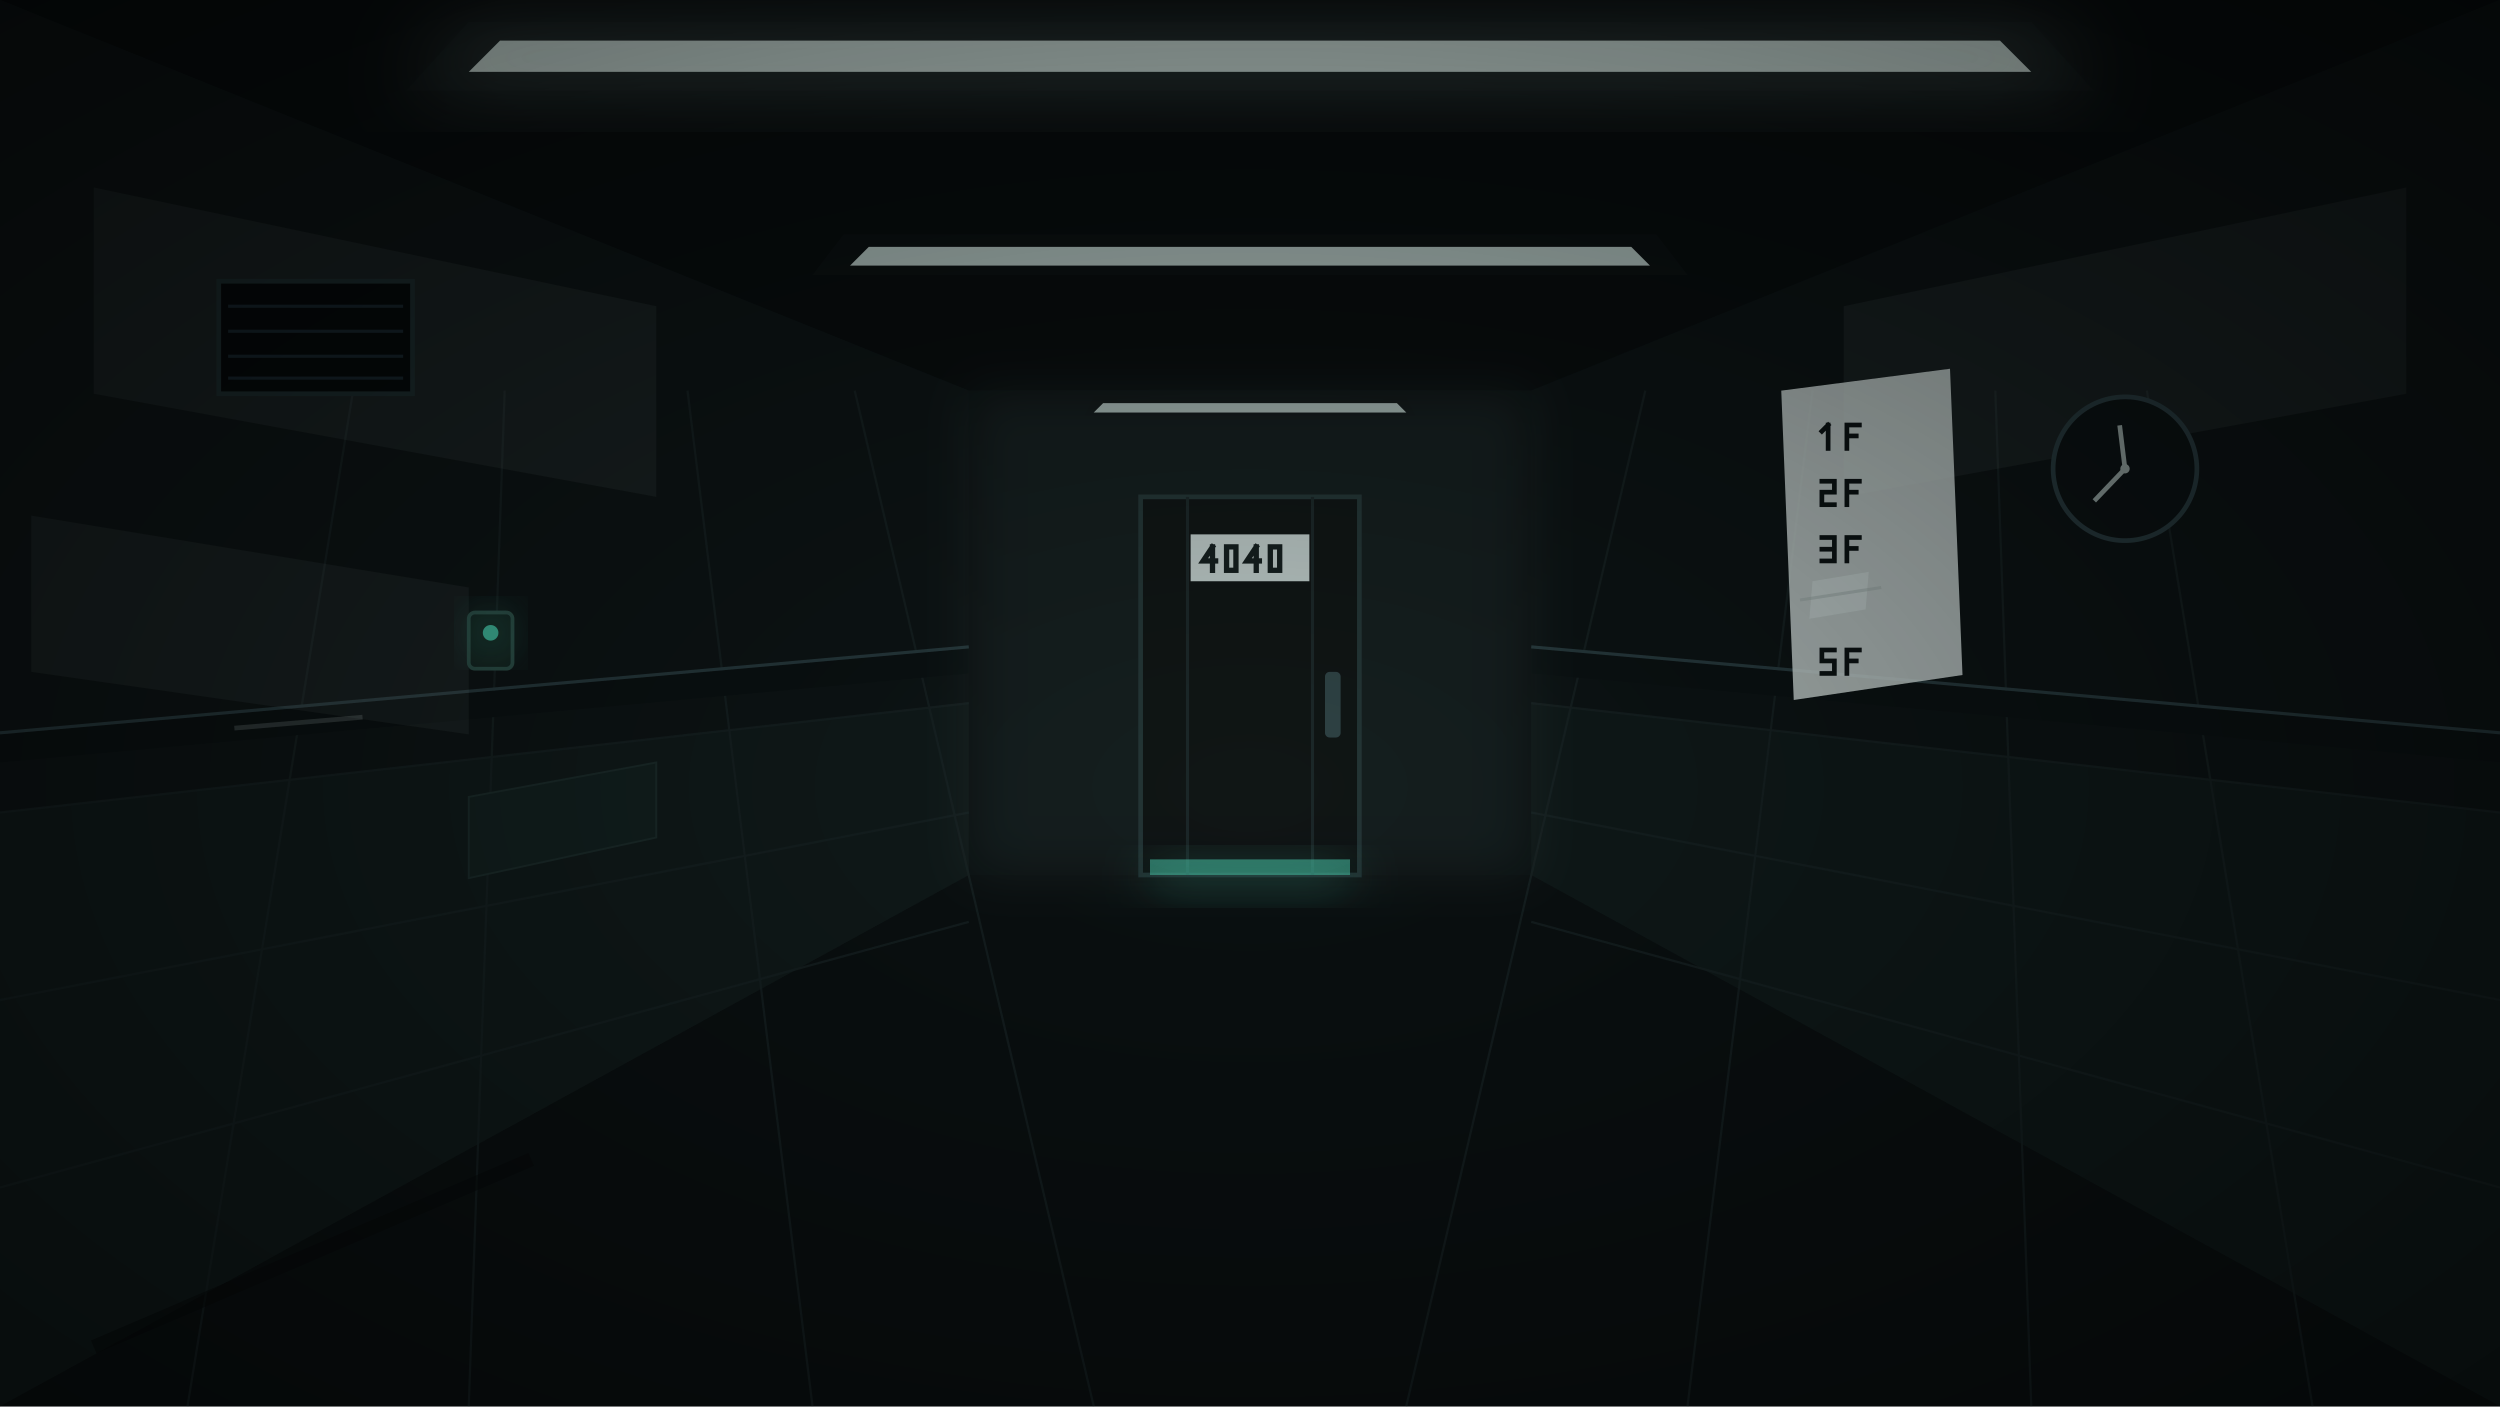
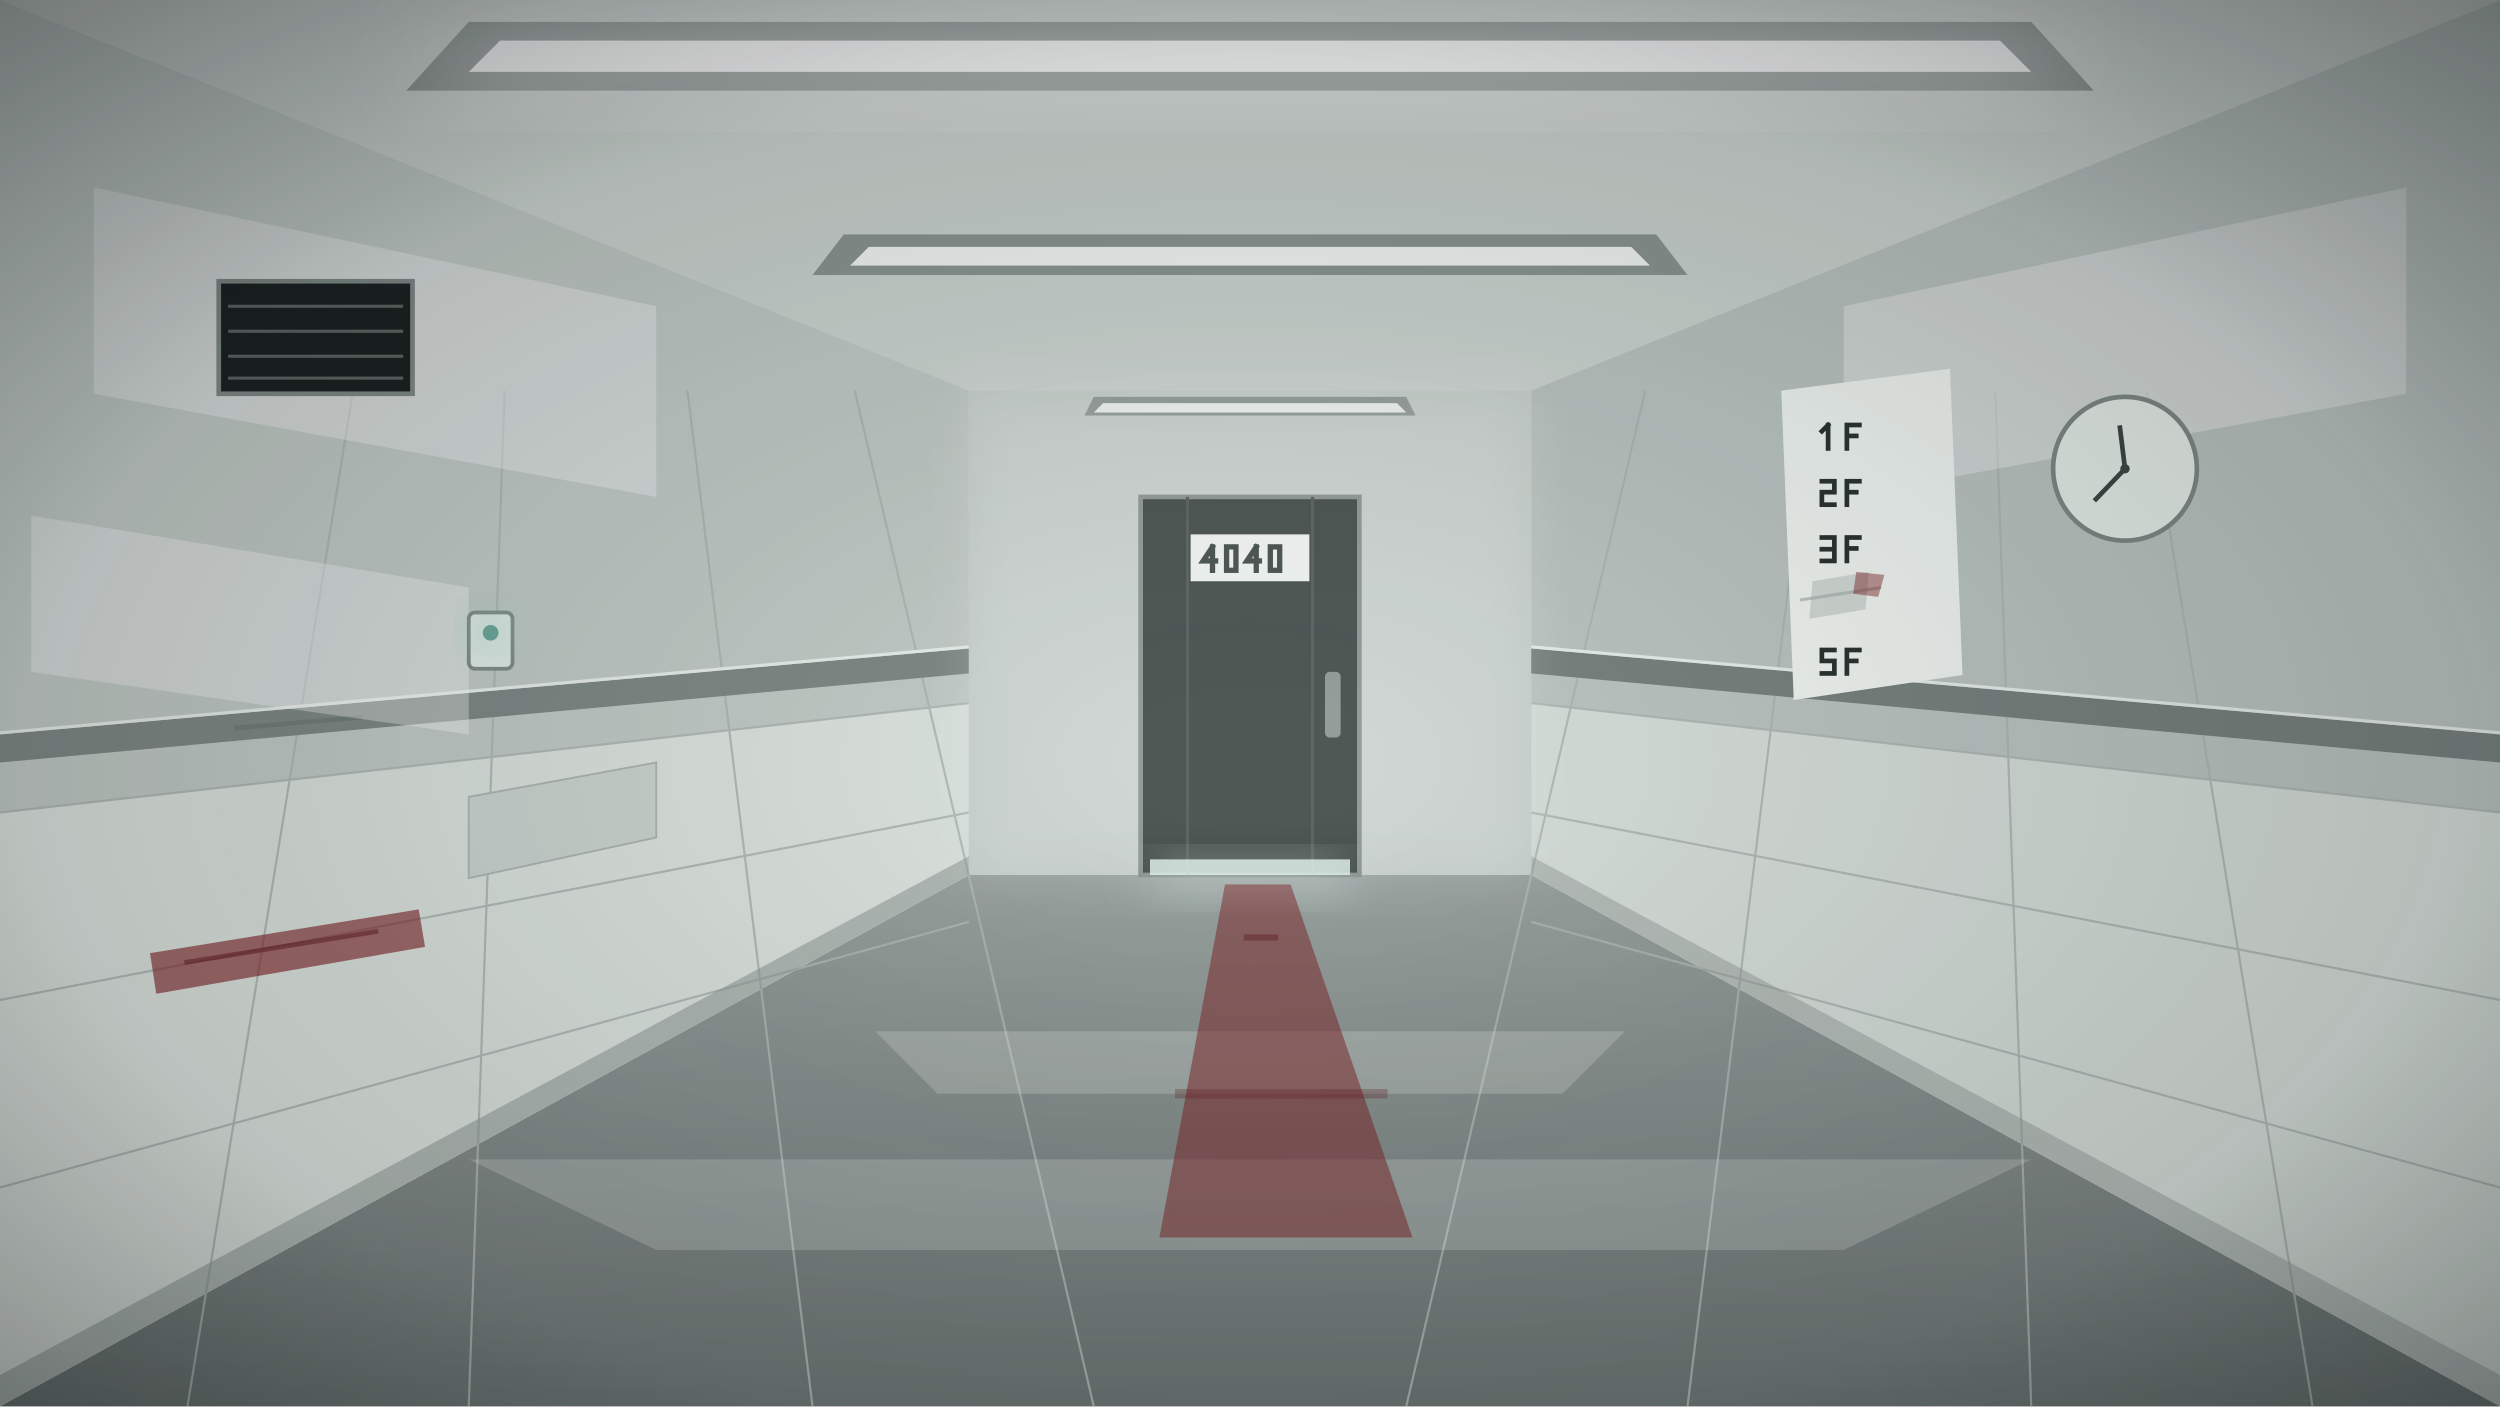
<svg xmlns="http://www.w3.org/2000/svg" viewBox="0 0 1600 900" preserveAspectRatio="xMidYMid slice">
  <defs>
    <linearGradient id="ward-air" x1="0" y1="0" x2="0" y2="1">
-       <stop offset="0" stop-color="#0a1416" />
-       <stop offset="1" stop-color="#05090a" />
+       <stop offset="0" stop-color="#e3e9e5" />
+       <stop offset="1" stop-color="#b3bcb7" />
    </linearGradient>
-     <radialGradient id="ward-vignette" cx="0.5" cy="0.56" r="0.74">
-       <stop offset="0" stop-color="#000" stop-opacity="0" />
-       <stop offset="1" stop-color="#000" stop-opacity=".58" />
+     <linearGradient id="ward-floor" x1="0" y1="0" x2="0" y2="1">
+       <stop offset="0" stop-color="#9aa3a0" />
+       <stop offset="1" stop-color="#6e7876" />
+     </linearGradient>
+     <radialGradient id="ward-vignette" cx="0.5" cy="0.54" r="0.78">
+       <stop offset="0" stop-color="#0b0f10" stop-opacity="0" />
+       <stop offset=".62" stop-color="#0b0f10" stop-opacity=".16" />
+       <stop offset="1" stop-color="#0b0f10" stop-opacity=".52" />
    </radialGradient>
    <filter id="ward-soft" x="-40%" y="-40%" width="180%" height="180%">
-       <feGaussianBlur stdDeviation="16" />
+       <feGaussianBlur stdDeviation="15" />
    </filter>
    <filter id="ward-lamp" x="-60%" y="-60%" width="220%" height="220%">
-       <feGaussianBlur stdDeviation="26" />
+       <feGaussianBlur stdDeviation="30" />
    </filter>
    <g id="dg-0" fill="none">
      <path d="M1 0 H7 V15 H1 Z" />
    </g>
    <g id="dg-1" fill="none">
      <path d="M4 0 V15 M4 0 L0 4" />
    </g>
    <g id="dg-2" fill="none">
      <path d="M0 0 H8 V7 H0 V15 H8" />
    </g>
    <g id="dg-3" fill="none">
      <path d="M0 0 H8 V15 H0 M0 7.5 H8" />
    </g>
    <g id="dg-4" fill="none">
      <path d="M6 0 L0 9 H8 M6 0 V15" />
    </g>
    <g id="dg-5" fill="none">
      <path d="M8 0 H0 V7 H8 V15 H0" />
    </g>
    <g id="dg-f" fill="none">
      <path d="M8 0 H0 V15 M0 7 H6" />
    </g>
  </defs>
  <rect width="1600" height="900" fill="url(#ward-air)" />
-   <polygon points="0,0 1600,0 980,250 620,250" fill="#080d0e" />
-   <polygon points="0,900 1600,900 980,560 620,560" fill="#0a1011" />
-   <polygon points="0,0 620,250 620,560 0,900" fill="#0d1415" />
-   <polygon points="1600,0 980,250 980,560 1600,900" fill="#0c1314" />
-   <rect x="620" y="250" width="360" height="310" fill="#0b1213" />
-   <polygon points="0,520 620,450 620,560 0,900" fill="#101a1a" />
-   <polygon points="1600,520 980,450 980,560 1600,900" fill="#0f1919" />
-   <g stroke="#162122" stroke-width="1.4" opacity=".85" fill="none">
+   <polygon points="0,0 1600,0 980,250 620,250" fill="#cfd7d3" />
+   <polygon points="0,900 1600,900 980,560 620,560" fill="url(#ward-floor)" />
+   <polygon points="0,0 620,250 620,560 0,900" fill="#c3ccc8" />
+   <polygon points="1600,0 980,250 980,560 1600,900" fill="#bcc6c2" />
+   <rect x="620" y="250" width="360" height="310" fill="#c8d1cd" />
+   <polygon points="0,520 620,450 620,560 0,900" fill="#dde4df" />
+   <polygon points="1600,520 980,450 980,560 1600,900" fill="#d7dfda" />
+   <g stroke="#aeb8b4" stroke-width="1.4" opacity=".9" fill="none">
    <path d="M0 520 L620 450 M0 640 L620 520 M0 760 L620 590" />
    <path d="M1600 520 L980 450 M1600 640 L980 520 M1600 760 L980 590" />
    <path d="M120 900 L226 250 M300 900 L323 250 M520 900 L440 250 M700 900 L547 250" />
    <path d="M1480 900 L1374 250 M1300 900 L1277 250 M1080 900 L1160 250 M900 900 L1053 250" />
  </g>
-   <polygon points="300,510 420,488 420,536 300,562" fill="#12201f" />
-   <polygon points="300,510 420,488 420,536 300,562" fill="none" stroke="#1b2b2a" stroke-width="1.2" />
-   <polygon points="0,470 620,415 620,431 0,488" fill="#0a1112" />
-   <path d="M0 469 L620 414" stroke="#26383c" stroke-width="2" />
-   <path d="M150 466 L232 459" stroke="#8d9c99" stroke-width="3" opacity=".28" />
-   <polygon points="1600,470 980,415 980,431 1600,488" fill="#0a1112" />
-   <path d="M1600 469 L980 414" stroke="#26383c" stroke-width="2" />
-   <path d="M60 862 L340 742" stroke="#05090a" stroke-width="9" opacity=".55" />
+   <polygon points="300,510 420,488 420,536 300,562" fill="#cdd6d1" />
+   <polygon points="300,510 420,488 420,536 300,562" fill="none" stroke="#aeb8b4" stroke-width="1.2" />
+   <polygon points="0,470 620,415 620,431 0,488" fill="#7f8a86" />
+   <path d="M0 469 L620 414" stroke="#e8f0eb" stroke-width="2" />
+   <path d="M150 466 L232 459" stroke="#5c6663" stroke-width="3" opacity=".35" />
+   <polygon points="1600,470 980,415 980,431 1600,488" fill="#78837f" />
+   <path d="M1600 469 L980 414" stroke="#e8f0eb" stroke-width="2" />
+   <polygon points="0,880 620,548 620,560 0,900" fill="#8d9793" opacity=".55" />
+   <polygon points="1600,880 980,548 980,560 1600,900" fill="#8d9793" opacity=".45" />
+   <path d="M96 610 L268 582 L272 606 L100 636 Z" fill="#7d1f24" opacity=".62" />
+   <path d="M118 616 L242 596" stroke="#5e171b" stroke-width="3" opacity=".5" />
  <g>
-     <polygon points="700,254 900,254 906,266 694,266" fill="#0b1112" />
-     <polygon points="706,258 894,258 900,264 700,264" fill="#dff3ee" opacity=".7" />
-     <polygon points="540,150 1060,150 1080,176 520,176" fill="#0b1112" />
-     <polygon points="556,158 1044,158 1056,170 544,170" fill="#dff3ee" opacity=".78" />
-     <polygon points="300,14 1300,14 1340,58 260,58" fill="#0b1112" />
-     <polygon class="ward-flicker" points="320,26 1280,26 1300,46 300,46" fill="#e8f7f2" opacity=".9" />
-     <polygon points="300,14 1300,14 1340,58 260,58" fill="#bfe6df" opacity=".22" filter="url(#ward-lamp)" />
+     <polygon points="700,254 900,254 906,266 694,266" fill="#8d9793" />
+     <polygon points="706,258 894,258 900,264 700,264" fill="#fbfefc" opacity=".92" />
+     <polygon points="540,150 1060,150 1080,176 520,176" fill="#8d9793" />
+     <polygon points="556,158 1044,158 1056,170 544,170" fill="#fbfefc" opacity=".95" />
+     <polygon points="300,14 1300,14 1340,58 260,58" fill="#8d9793" />
+     <polygon class="ward-flicker" points="320,26 1280,26 1300,46 300,46" fill="#ffffff" />
+     <polygon points="300,14 1300,14 1340,58 260,58" fill="#ffffff" opacity=".55" filter="url(#ward-lamp)" />
  </g>
-   <g fill="#d6efe8" opacity=".055">
+   <g fill="#ffffff" opacity=".34">
    <polygon points="60,120 420,196 420,318 60,252" />
    <polygon points="1540,120 1180,196 1180,318 1540,252" />
    <polygon points="20,330 300,376 300,470 20,430" />
  </g>
+   <g fill="#f4f9f7" opacity=".22">
+     <polygon points="300,742 1300,742 1180,800 420,800" />
+     <polygon points="560,660 1040,660 1000,700 600,700" />
+   </g>
  <g>
-     <rect x="140" y="180" width="124" height="72" fill="#05090a" stroke="#1b2a2c" stroke-width="3" />
-     <path d="M146 196 H258 M146 212 H258 M146 228 H258 M146 242 H258" stroke="#16232a" stroke-width="2" />
-     <rect x="300" y="392" width="28" height="36" rx="4" fill="#12201d" stroke="#2b4a44" stroke-width="2.4" />
-     <circle cx="314" cy="405" r="5" fill="#3fb59a" />
-     <circle cx="314" cy="405" r="13" fill="#3fb59a" opacity=".45" filter="url(#ward-soft)" />
+     <rect x="140" y="180" width="124" height="72" fill="#1a2021" stroke="#7f8a86" stroke-width="3" />
+     <path d="M146 196 H258 M146 212 H258 M146 228 H258 M146 242 H258" stroke="#5c6663" stroke-width="2" />
+     <rect x="300" y="392" width="28" height="36" rx="4" fill="#e8f0eb" stroke="#7f8a86" stroke-width="2.4" />
+     <circle cx="314" cy="405" r="5" fill="#5f9c90" />
+     <circle cx="314" cy="405" r="13" fill="#9fd3c7" opacity=".7" filter="url(#ward-soft)" />
  </g>
  <g transform="rotate(-7 1360 300)">
-     <circle cx="1360" cy="300" r="46" fill="#0b1213" stroke="#26383c" stroke-width="3" />
-     <path d="M1360 300 V272" stroke="#8d9c99" stroke-width="3" />
-     <path d="M1360 300 L1338 318" stroke="#8d9c99" stroke-width="3" />
-     <circle cx="1360" cy="300" r="3" fill="#8d9c99" />
+     <circle cx="1360" cy="300" r="46" fill="#e8f0eb" stroke="#7f8a86" stroke-width="3" />
+     <path d="M1360 300 V272" stroke="#3d4744" stroke-width="3" />
+     <path d="M1360 300 L1338 318" stroke="#3d4744" stroke-width="3" />
+     <circle cx="1360" cy="300" r="3" fill="#3d4744" />
  </g>
  <g>
-     <polygon points="1140,250 1248,236 1256,432 1148,448" fill="#cdd8d6" opacity=".82" />
-     <g stroke="#0b1213" stroke-width="3" stroke-linecap="square">
+     <polygon points="1140,250 1248,236 1256,432 1148,448" fill="#f2f7f4" />
+     <g stroke="#2a3431" stroke-width="3" stroke-linecap="square">
      <use href="#dg-1" x="1166" y="272" />
      <use href="#dg-f" x="1182" y="272" />
      <use href="#dg-2" x="1166" y="308" />
      <use href="#dg-f" x="1182" y="308" />
      <use href="#dg-3" x="1166" y="344" />
      <use href="#dg-f" x="1182" y="344" />
      <use href="#dg-5" x="1166" y="416" />
      <use href="#dg-f" x="1182" y="416" />
    </g>
-     <path d="M1160 372 L1196 366 L1194 390 L1158 396 Z" fill="#b9c6c4" opacity=".75" />
-     <path d="M1152 384 L1204 376" stroke="#8d9c99" stroke-width="2" opacity=".5" />
+     <path d="M1160 372 L1196 366 L1194 390 L1158 396 Z" fill="#d3dbd7" />
+     <path d="M1152 384 L1204 376" stroke="#a8b2ae" stroke-width="2" opacity=".7" />
+     <path d="M1188 366 L1206 368 L1202 382 L1186 380 Z" fill="#7d1f24" opacity=".45" />
  </g>
  <g>
-     <rect x="730" y="318" width="140" height="242" fill="#050809" stroke="#1b2a2c" stroke-width="3" />
-     <path d="M760 318 V560 M840 318 V560" stroke="#121c1e" stroke-width="2" />
-     <rect x="762" y="342" width="76" height="30" fill="#cdd8d6" opacity=".9" />
-     <g stroke="#0b1213" stroke-width="3.4" stroke-linecap="square">
+     <rect x="730" y="318" width="140" height="242" fill="#2a3431" stroke="#7f8a86" stroke-width="3" />
+     <path d="M760 318 V560 M840 318 V560" stroke="#3d4744" stroke-width="2" />
+     <rect x="762" y="342" width="76" height="30" fill="#f2f7f4" />
+     <g stroke="#2a3431" stroke-width="3.4" stroke-linecap="square">
      <use href="#dg-4" x="770" y="350" />
      <use href="#dg-0" x="784" y="350" />
      <use href="#dg-4" x="798" y="350" />
      <use href="#dg-0" x="812" y="350" />
    </g>
-     <rect x="736" y="550" width="128" height="10" fill="#3fb59a" opacity=".6" />
-     <rect x="736" y="550" width="128" height="22" fill="#3fb59a" opacity=".28" filter="url(#ward-soft)" />
-     <rect x="848" y="430" width="10" height="42" rx="3" fill="#26383c" />
+     <rect x="736" y="550" width="128" height="10" fill="#dff0ea" opacity=".85" />
+     <rect x="736" y="550" width="128" height="24" fill="#dff0ea" opacity=".4" filter="url(#ward-soft)" />
+     <rect x="848" y="430" width="10" height="42" rx="3" fill="#7f8a86" />
  </g>
-   <rect x="620" y="250" width="360" height="310" fill="#bfe6df" opacity=".06" filter="url(#ward-soft)" />
+   <path d="M784 566 L826 566 L904 792 L742 792 Z" fill="#7d1f24" opacity=".5" />
+   <path d="M796 600 L818 600" stroke="#5e171b" stroke-width="4" opacity=".4" />
+   <path d="M752 700 L888 700" stroke="#5e171b" stroke-width="6" opacity=".28" />
+   <rect x="620" y="250" width="360" height="310" fill="#ffffff" opacity=".18" filter="url(#ward-soft)" />
  <rect width="1600" height="900" fill="url(#ward-vignette)" />
</svg>
